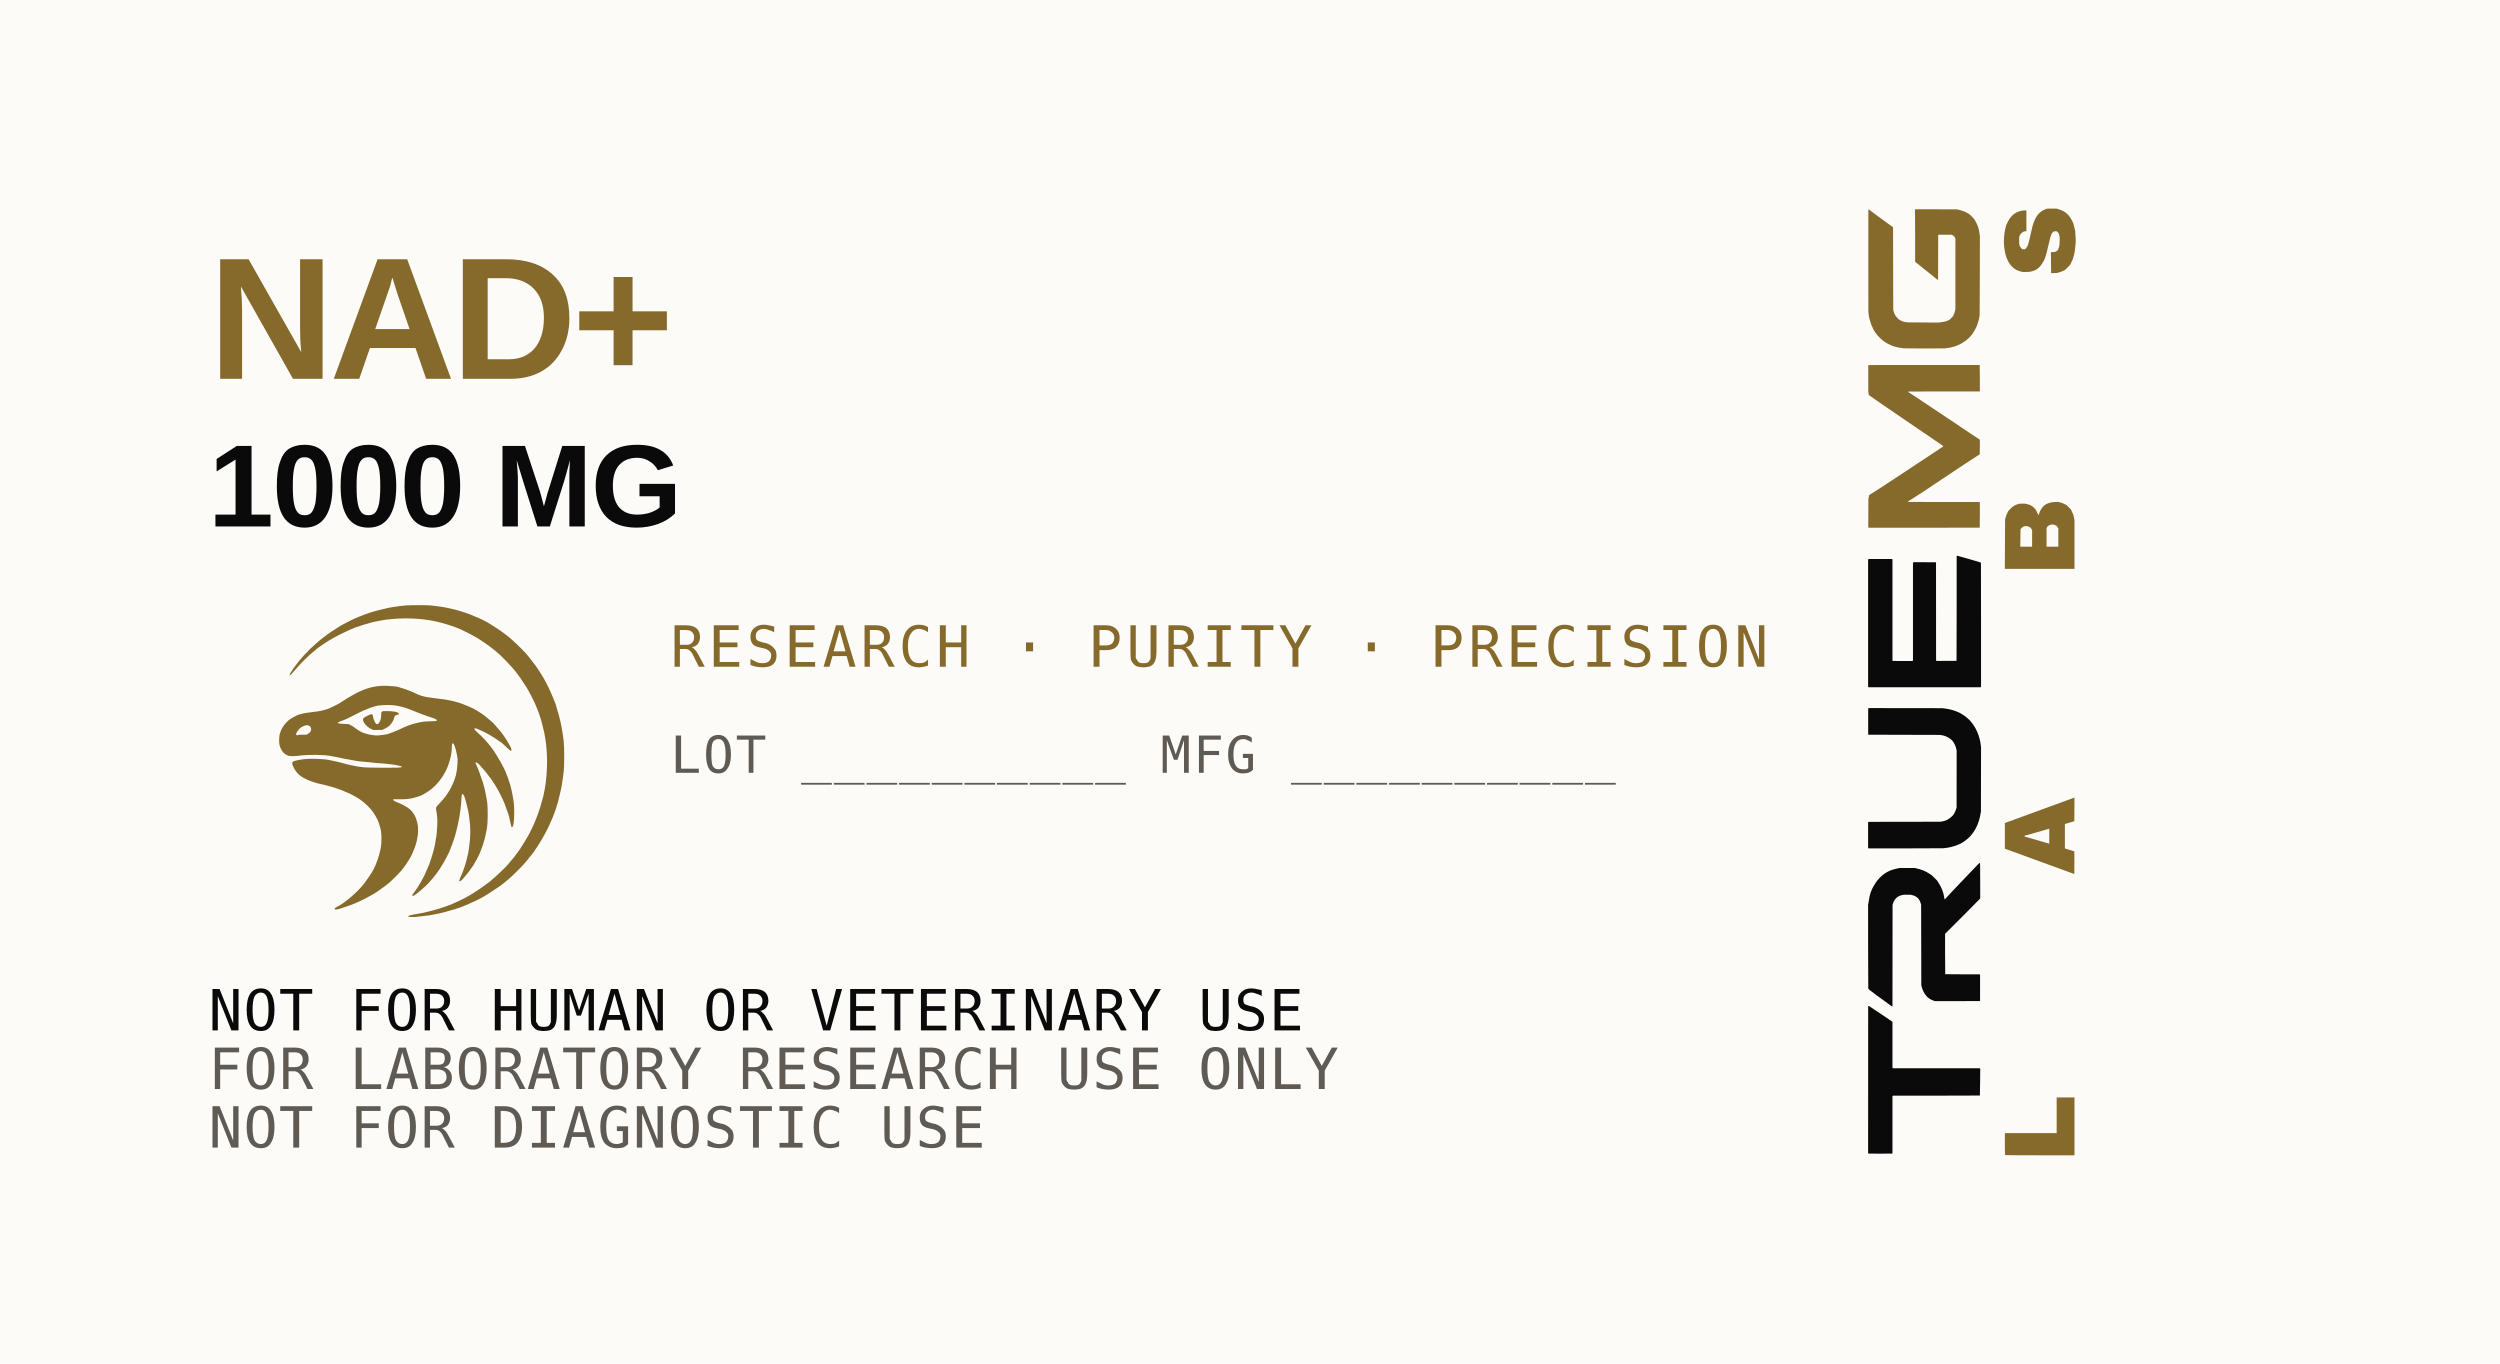
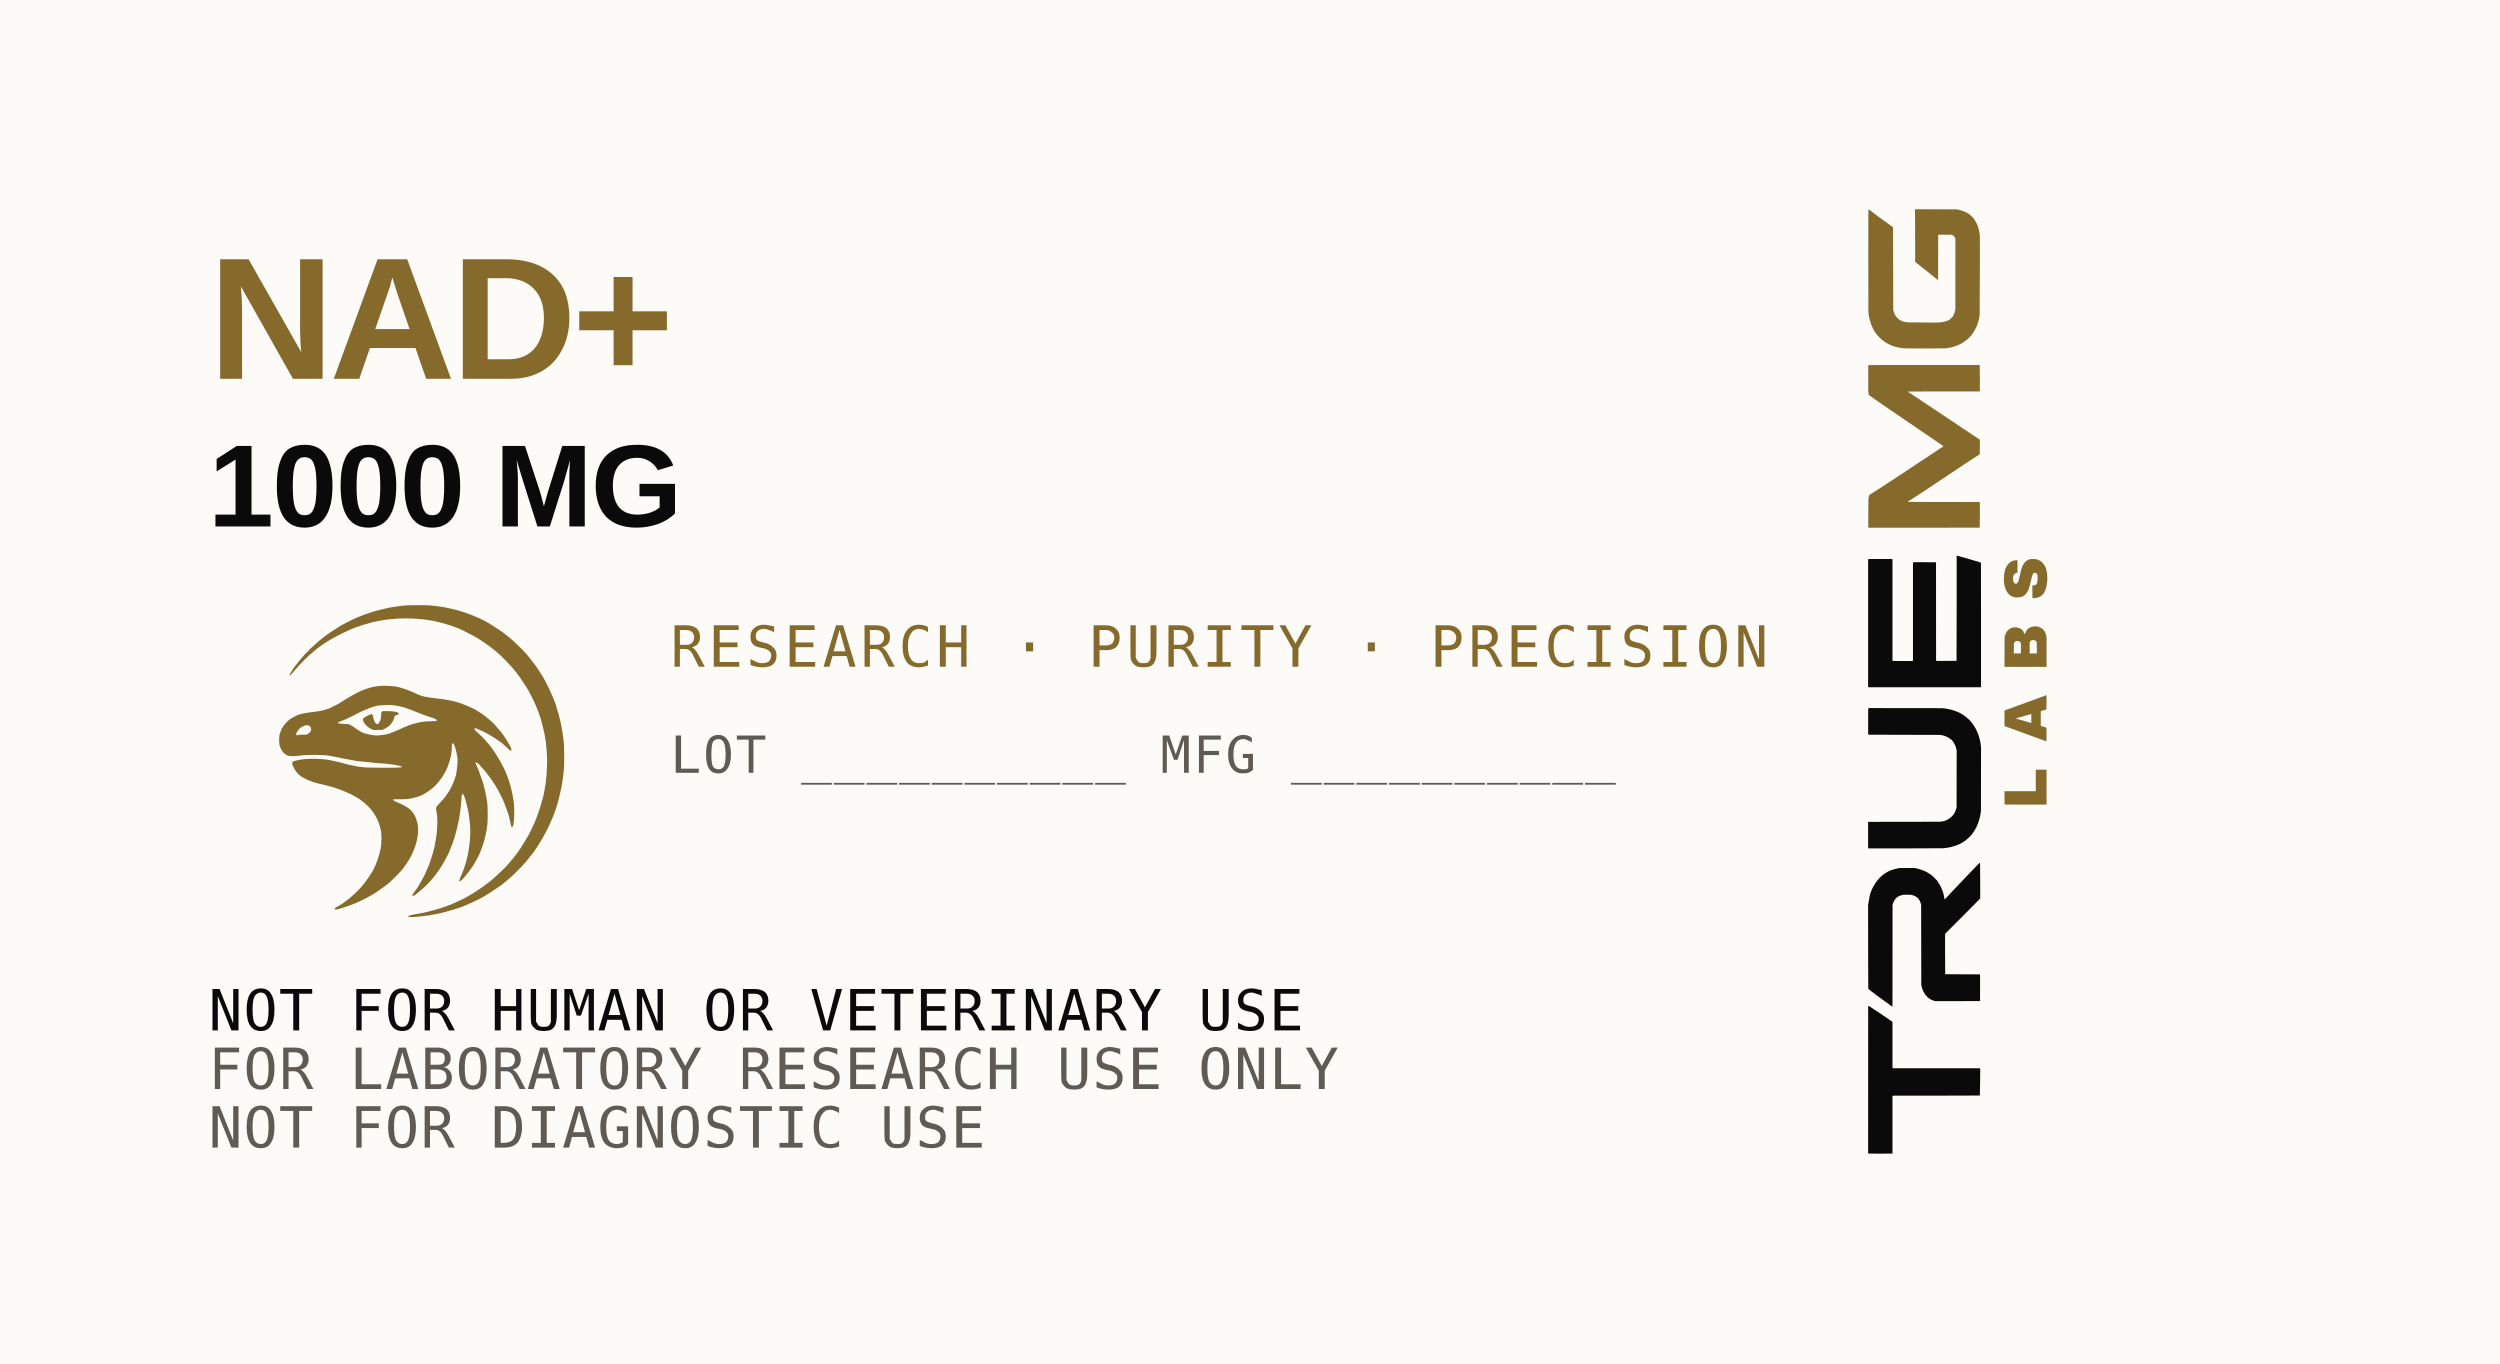
<svg xmlns="http://www.w3.org/2000/svg" width="66.0mm" height="36.0mm" viewBox="0 0 66.0 36.0">
  <rect x="0" y="0" width="66.0" height="36.0" fill="#FCFBF8" />
  <g transform="translate(49.30,30.50) rotate(-90) scale(0.004437)">
    <g transform="translate(0,681) scale(0.025,-0.025)" stroke="none">
      <g fill="#0A0A0B">
        <path d="M465 27020 l-58 -59 -15 -2770 c-8 -1524 0 -2802 18 -2841 l33 -70 6816 0 6815 0 61 -61 61 -61 -3 -10322 c-2 -5867 12 -10336 32 -10355 19 -18 1457 -45 3195 -61 l3160 -28 70 77 70 78 0 10325 0 10325 77 42 78 41 5439 0 5440 0 86 110 c125 160 843 1198 1065 1538 295 455 724 1099 1709 2569 l910 1356 -12 104 -12 103 -17488 9 -17488 9 -59 -58z" />
        <path d="M39653 27037 c-49 -18 -221 -200 -384 -405 -458 -576 -1855 -2468 -2161 -2925 -179 -268 -743 -1037 -1416 -1929 -166 -221 -278 -407 -266 -440 l22 -57 12086 -12 12086 -12 278 -88 c640 -203 1152 -536 1485 -965 307 -395 445 -712 569 -1304 l66 -320 0 -800 0 -800 -66 -300 c-181 -812 -569 -1408 -1152 -1768 -273 -168 -352 -202 -789 -341 l-351 -111 -9580 -21 -9580 -22 -300 -72 c-898 -215 -1753 -647 -2317 -1169 -555 -514 -833 -960 -1109 -1776 l-74 -220 -9 -5315 c-6 -2923 5 -5341 24 -5374 l33 -60 3113 -1 3113 0 48 65 47 66 6 4063 c3 2235 15 4080 27 4100 13 21 2011 36 4813 36 l4790 0 4138 -4134 c2275 -2274 4176 -4155 4224 -4180 l88 -46 3836 0 c2110 0 4003 12 4207 26 l369 26 19 50 c22 57 -449 537 -1427 1453 -693 648 -3219 3069 -3680 3525 -144 143 -513 492 -821 776 -307 284 -765 716 -1018 960 -460 444 -678 647 -1334 1239 l-350 316 13 64 12 65 180 30 c98 16 287 47 419 68 1108 179 2211 624 3280 1324 l560 366 620 626 620 626 263 400 c457 695 732 1203 890 1648 218 612 370 1114 408 1352 14 88 56 250 92 360 l67 200 0 1860 0 1860 -67 280 c-37 154 -105 451 -152 660 -425 1916 -1544 3522 -3281 4711 -1373 939 -2719 1447 -4380 1652 -176 22 -437 66 -580 99 l-260 59 -9960 -6 c-5478 -3 -9999 -20 -10047 -38z" />
        <path d="M73081 27003 l-41 -78 3 -8632 c2 -4748 18 -8831 36 -9073 101 -1383 432 -2698 970 -3860 66 -143 137 -296 156 -340 20 -44 107 -188 194 -320 88 -132 189 -294 225 -360 209 -379 985 -1283 1459 -1702 967 -852 2219 -1538 3517 -1926 650 -194 1101 -302 1480 -354 165 -23 381 -62 480 -87 l180 -46 7678 -14 7679 -14 341 41 c875 105 996 127 1782 328 1078 274 2363 850 3164 1418 90 64 252 177 360 252 187 130 549 429 780 644 172 160 902 995 1009 1154 55 80 204 315 333 521 129 206 275 440 325 520 50 80 106 181 125 225 20 44 83 188 142 320 184 414 294 707 421 1120 67 220 148 481 179 580 32 99 77 306 101 460 24 154 62 337 84 406 22 69 70 384 107 700 l66 574 11 8700 12 8700 -51 100 -50 100 -3067 0 -3067 0 -52 -52 -52 -52 -24 -8508 -24 -8508 -44 -260 c-110 -664 -270 -1122 -588 -1684 -416 -734 -817 -1122 -1520 -1473 -547 -273 -643 -308 -1159 -424 l-449 -100 -6776 10 -6776 11 -200 71 c-110 39 -290 99 -400 133 -249 78 -763 334 -1012 503 -573 388 -1285 1345 -1482 1993 -23 77 -72 239 -109 360 -36 121 -85 364 -108 540 l-41 320 -14 8515 -13 8515 -45 55 -46 55 -3073 0 -3074 0 -42 -77z" />
        <path d="M111470 27037 l-70 -41 0 -13357 0 -13356 77 -42 78 -41 14699 0 c8085 0 14727 11 14761 23 73 29 147 254 589 1797 45 154 107 361 140 460 63 190 147 481 240 830 105 394 171 630 288 1030 333 1138 450 1584 428 1620 l-25 40 -12447 1 c-6847 0 -12469 14 -12496 31 l-47 30 -13 2367 -12 2367 52 52 52 52 11644 8 11643 7 44 44 44 44 13 2601 14 2601 -64 97 -64 98 -11636 0 -11636 0 -65 65 -65 65 9 2319 10 2320 55 55 56 56 12035 0 12036 0 42 77 41 78 0 2733 0 2734 -61 88 -61 87 -15129 1 -15129 0 -70 -41z" />
      </g>
      <g fill="#866A2C">
        <path d="M149428 26991 l-69 -51 0 -13193 c0 -7256 10 -13210 23 -13230 14 -22 1228 -37 3012 -37 l2990 0 48 48 48 48 0 8485 c0 4667 11 8496 24 8510 51 51 137 -27 250 -225 101 -177 300 -490 866 -1360 66 -102 354 -541 640 -976 286 -435 601 -923 700 -1084 99 -162 321 -503 493 -760 172 -256 505 -753 740 -1103 235 -350 445 -663 467 -695 22 -31 510 -762 1084 -1623 574 -861 1170 -1754 1324 -1985 154 -231 405 -609 558 -840 153 -231 503 -754 776 -1163 274 -408 516 -772 538 -808 22 -36 195 -296 384 -577 189 -282 556 -836 816 -1232 1081 -1646 1205 -1838 1541 -2380 75 -121 155 -233 178 -249 22 -17 800 -30 1727 -30 l1686 -1 119 135 c65 75 217 295 338 490 237 384 977 1507 1354 2055 228 331 2457 3644 2617 3889 44 67 699 1051 1456 2187 757 1135 1423 2135 1480 2222 180 274 1884 2825 1961 2936 156 223 1269 1899 1393 2098 72 114 250 393 396 620 l265 412 64 -13 65 -12 10 -8456 10 -8455 45 -54 45 -54 3045 1 c1675 0 3068 15 3097 33 l52 33 3 9997 c2 5498 1 11430 -2 13183 l-5 3187 -64 64 -64 64 -3106 -3 -3106 -4 -378 -57 -379 -56 -90 -91 c-86 -86 -510 -688 -1208 -1715 -174 -255 -384 -561 -468 -680 -84 -119 -276 -396 -427 -616 -151 -220 -458 -665 -682 -990 -1061 -1535 -1504 -2184 -2993 -4392 -102 -151 -291 -424 -420 -606 -395 -558 -1826 -2658 -2692 -3952 -243 -363 -534 -795 -646 -960 -362 -533 -933 -1370 -1216 -1780 -151 -220 -481 -706 -734 -1080 -645 -958 -666 -976 -803 -710 -42 83 -173 285 -290 450 -117 165 -304 439 -414 609 -110 170 -319 485 -464 700 -262 388 -699 1050 -1710 2591 -288 440 -580 881 -649 980 -69 99 -254 378 -411 620 -158 242 -361 548 -451 680 -281 410 -2516 3790 -2639 3990 -64 104 -235 365 -380 580 -145 214 -333 498 -417 630 -84 132 -354 546 -599 920 -245 374 -615 940 -823 1259 -207 318 -435 660 -505 760 -71 99 -211 316 -313 481 -101 165 -291 462 -420 660 -130 198 -296 457 -368 575 -72 117 -167 271 -211 341 -44 69 -139 228 -212 352 -169 288 -192 306 -474 358 -129 23 -333 61 -454 84 l-220 41 -3341 16 -3341 15 -70 -51z" />
        <path d="M200748 27015 c-12 -12 -199 -36 -415 -54 -432 -34 -1041 -135 -1353 -224 -1056 -300 -1666 -529 -2360 -890 -1428 -741 -2792 -2118 -3512 -3547 -409 -812 -663 -1509 -787 -2160 -25 -132 -70 -357 -100 -500 -79 -379 -135 -742 -162 -1060 -43 -494 -55 -9253 -14 -9700 56 -610 149 -1204 259 -1660 102 -419 325 -1132 377 -1200 16 -22 80 -166 140 -320 130 -331 384 -846 530 -1076 305 -481 394 -610 605 -874 491 -615 1084 -1182 1642 -1570 290 -202 1442 -860 1505 -860 28 0 101 -26 164 -59 200 -104 621 -251 1093 -383 253 -70 546 -153 651 -184 105 -31 330 -75 500 -97 170 -23 390 -53 489 -68 99 -14 4347 -33 9440 -40 l9260 -14 540 64 c656 78 1322 222 1791 386 457 161 1227 540 1629 803 397 259 1101 959 1378 1369 420 622 746 1395 972 2303 l125 500 14 4945 15 4946 -71 71 -71 71 -1581 -27 c-870 -14 -3652 -26 -6184 -26 l-4603 0 -358 -430 c-730 -878 -909 -1102 -1673 -2099 -240 -314 -558 -715 -706 -891 -148 -176 -383 -466 -523 -644 -337 -431 -699 -871 -887 -1081 -88 -98 -148 -202 -140 -243 l14 -72 5305 -10 5304 -10 53 -64 53 -63 2 -1507 2 -1506 -91 -224 c-110 -274 -304 -474 -603 -623 l-226 -113 -8400 4 -8400 4 -320 70 c-469 102 -882 246 -1179 409 l-261 145 -360 364 -361 364 -139 260 c-255 475 -361 834 -439 1480 -25 209 -65 499 -88 643 l-43 264 25 3744 25 3744 40 105 c22 58 40 190 41 293 1 337 223 944 505 1380 483 748 1297 1294 2194 1474 l240 48 9794 23 9795 22 117 140 c64 77 166 212 225 299 139 203 491 691 749 1038 529 712 1029 1396 1202 1646 106 153 235 331 287 397 354 447 648 839 1069 1427 120 168 302 408 403 532 l184 226 -13 87 -12 88 -12145 8 c-6680 5 -12155 -1 -12167 -13z" />
      </g>
    </g>
-     <g transform="translate(0,811.8) scale(2.00071)">
+     <g transform="translate(2086.5,811.8) scale(1.209881)">
      <g transform="translate(0,214) scale(0.025,-0.025)" fill="#866A2C" stroke="none">
-         <path d="M108180 8534 c-883 -105 -1223 -191 -1720 -433 -723 -354 -1137 -832 -1320 -1524 l-62 -237 -3 -388 c-4 -854 255 -1416 851 -1840 580 -413 916 -536 2354 -856 1425 -317 1640 -428 1640 -841 l0 -141 -113 -114 -114 -113 -214 -63 -214 -64 -425 0 c-504 0 -844 55 -1052 172 l-152 85 -83 134 -83 134 -20 258 -21 258 -1245 -10 -1244 -11 9 -334 9 -334 66 -266 c36 -146 121 -374 189 -506 l125 -240 281 -282 281 -281 281 -146 c560 -291 1154 -435 2099 -509 l500 -39 606 38 606 39 461 117 462 116 312 163 c696 362 1073 805 1299 1525 l94 299 -2 560 -2 560 -94 240 c-217 556 -654 973 -1318 1259 -413 178 -717 261 -1834 501 -954 205 -1224 295 -1434 476 l-146 126 -4 173 -5 172 146 134 147 134 173 52 173 51 400 1 400 1 151 -53 c299 -106 549 -418 549 -685 l0 -122 1240 0 1240 0 0 232 c0 429 -157 880 -432 1244 -232 306 -531 541 -948 745 l-360 176 -388 100 c-588 151 -1538 223 -2092 157z" />
-         <path d="M27 8413 c-15 -14 -27 -1877 -27 -4140 l0 -4113 3440 0 3440 0 0 1060 0 1060 -2120 0 -2120 0 0 3080 0 3080 -1293 0 c-712 0 -1306 -12 -1320 -27z" />
-         <path d="M36449 8370 c-16 -38 -696 -1897 -1510 -4130 l-1482 -4060 1338 -11 c735 -5 1345 -2 1355 8 10 10 94 267 186 571 l167 552 1453 0 1453 0 166 -560 166 -560 1408 -11 1408 -10 -54 150 c-226 634 -2882 7899 -2925 8001 l-54 130 -1523 0 -1524 0 -28 -70z m1733 -2892 c92 -340 278 -981 413 -1425 135 -444 245 -826 245 -850 l0 -43 -880 0 -880 0 0 35 c0 20 118 428 261 908 144 480 325 1099 402 1375 77 276 150 534 162 574 12 40 41 66 65 58 l43 -14 169 -618z" />
-         <path d="M69760 4303 l0 -4143 2902 0 2901 0 309 62 308 62 334 158 333 158 252 251 251 252 125 248 c69 137 153 351 185 477 l60 229 -1 321 c-1 601 -160 1085 -470 1430 -201 224 -556 447 -848 535 -133 40 -241 82 -241 95 0 12 146 91 325 175 l324 152 189 177 c231 216 381 483 460 821 l61 257 0 322 1 321 -62 239 c-83 323 -270 621 -559 892 l-241 226 -260 128 c-143 71 -368 160 -499 198 l-239 69 -2950 15 -2950 15 0 -4142z m4807 2197 c59 -44 145 -145 190 -225 l83 -146 0 -196 0 -196 -90 -178 -90 -178 -136 -91 -136 -90 -994 0 -994 0 0 702 0 702 1030 -12 1030 -12 107 -80z m151 -3079 c149 -77 276 -287 306 -506 l24 -176 -47 -179 c-53 -196 -161 -336 -329 -424 l-108 -56 -1082 0 -1082 0 0 700 0 700 1102 0 1102 0 114 -59z" />
+         <g transform="translate(0.0,0)">
+           <path d="M27 8413 c-15 -14 -27 -1877 -27 -4140 l0 -4113 3440 0 3440 0 0 1060 0 1060 -2120 0 -2120 0 0 3080 0 3080 -1293 0 c-712 0 -1306 -12 -1320 -27z" />
+         </g>
+         <g transform="translate(-21015.9,0)">
+           <path d="M36449 8370 c-16 -38 -696 -1897 -1510 -4130 l-1482 -4060 1338 -11 c735 -5 1345 -2 1355 8 10 10 94 267 186 571 l167 552 1453 0 1453 0 166 -560 166 -560 1408 -11 1408 -10 -54 150 c-226 634 -2882 7899 -2925 8001 l-54 130 -1523 0 -1524 0 -28 -70z m1733 -2892 c92 -340 278 -981 413 -1425 135 -444 245 -826 245 -850 l0 -43 -880 0 -880 0 0 35 c0 20 118 428 261 908 144 480 325 1099 402 1375 77 276 150 534 162 574 12 40 41 66 65 58 l43 -14 169 -618z" />
+         </g>
+         <g transform="translate(-42657.8,0)">
+           <path d="M69760 4303 l0 -4143 2902 0 2901 0 309 62 308 62 334 158 333 158 252 251 251 252 125 248 c69 137 153 351 185 477 l60 229 -1 321 c-1 601 -160 1085 -470 1430 -201 224 -556 447 -848 535 -133 40 -241 82 -241 95 0 12 146 91 325 175 l324 152 189 177 c231 216 381 483 460 821 l61 257 0 322 1 321 -62 239 c-83 323 -270 621 -559 892 l-241 226 -260 128 c-143 71 -368 160 -499 198 l-239 69 -2950 15 -2950 15 0 -4142z m4807 2197 c59 -44 145 -145 190 -225 l83 -146 0 -196 0 -196 -90 -178 -90 -178 -136 -91 -136 -90 -994 0 -994 0 0 702 0 702 1030 -12 1030 -12 107 -80z m151 -3079 c149 -77 276 -287 306 -506 l24 -176 -47 -179 c-53 -196 -161 -336 -329 -424 l-108 -56 -1082 0 -1082 0 0 700 0 700 1102 0 1102 0 114 -59z" />
+         </g>
+         <g transform="translate(-64316.7,0)">
+           <path d="M108180 8534 c-883 -105 -1223 -191 -1720 -433 -723 -354 -1137 -832 -1320 -1524 l-62 -237 -3 -388 c-4 -854 255 -1416 851 -1840 580 -413 916 -536 2354 -856 1425 -317 1640 -428 1640 -841 l0 -141 -113 -114 -114 -113 -214 -63 -214 -64 -425 0 c-504 0 -844 55 -1052 172 l-152 85 -83 134 -83 134 -20 258 -21 258 -1245 -10 -1244 -11 9 -334 9 -334 66 -266 c36 -146 121 -374 189 -506 l125 -240 281 -282 281 -281 281 -146 c560 -291 1154 -435 2099 -509 l500 -39 606 38 606 39 461 117 462 116 312 163 c696 362 1073 805 1299 1525 l94 299 -2 560 -2 560 -94 240 c-217 556 -654 973 -1318 1259 -413 178 -717 261 -1834 501 -954 205 -1224 295 -1434 476 l-146 126 -4 173 -5 172 146 134 147 134 173 52 173 51 400 1 400 1 151 -53 c299 -106 549 -418 549 -685 l0 -122 1240 0 1240 0 0 232 c0 429 -157 880 -432 1244 -232 306 -531 541 -948 745 l-360 176 -388 100 c-588 151 -1538 223 -2092 157z" />
+         </g>
      </g>
    </g>
  </g>
  <text x="5.5" y="10.00" font-family="Archivo Black, Archivo, Helvetica Neue, Arial, sans-serif" font-weight="900" font-size="4.60" letter-spacing="-0.12" fill="#866A2C">NAD+</text>
  <text x="5.5" y="13.90" font-family="Archivo Black, Archivo, Helvetica Neue, Arial, sans-serif" font-weight="900" font-size="3.10" letter-spacing="-0.04" fill="#0A0A0B">1000 MG</text>
  <g transform="translate(5.500,14.600) scale(0.006875)">
    <g transform="translate(0,1600) scale(0.025,-0.025)" fill="#866A2C" stroke="none">
      <path d="M30400 55957 c-297 -16 -720 -59 -940 -94 -220 -35 -598 -91 -840 -124 -768 -105 -982 -149 -2060 -419 -187 -47 -520 -130 -740 -184 -821 -204 -2477 -801 -3440 -1242 -528 -241 -1624 -809 -2100 -1086 -590 -345 -2063 -1335 -2434 -1636 -184 -150 -429 -344 -546 -432 -225 -171 -418 -340 -1592 -1400 -171 -154 -354 -346 -408 -427 -53 -81 -151 -178 -217 -217 -65 -39 -332 -323 -591 -631 -260 -307 -536 -632 -615 -722 -79 -90 -204 -252 -278 -361 -74 -110 -192 -263 -262 -340 -114 -126 -263 -343 -696 -1013 -216 -334 -206 -561 14 -319 54 61 220 236 368 390 148 154 351 382 453 506 583 717 1913 2044 2524 2520 187 146 376 305 420 354 124 139 986 773 1403 1033 152 95 430 269 617 387 719 454 2073 1166 2860 1505 308 133 603 269 657 303 136 88 871 359 1323 488 209 60 422 131 472 159 51 28 280 93 509 144 229 52 529 139 668 194 138 54 485 138 771 186 286 48 664 121 840 162 176 41 500 94 720 119 220 24 553 61 740 82 1195 135 2877 157 4140 55 2107 -171 3829 -563 6000 -1368 547 -203 1543 -682 2440 -1172 805 -441 925 -512 1273 -757 172 -121 406 -279 520 -351 314 -199 918 -640 1261 -920 168 -138 414 -333 546 -433 671 -512 2476 -2380 3072 -3178 171 -230 399 -535 507 -678 203 -270 597 -862 1144 -1720 301 -472 1075 -1973 1331 -2582 244 -582 288 -689 440 -1078 157 -402 526 -1548 526 -1634 0 -25 63 -271 139 -546 425 -1525 659 -3281 692 -5200 24 -1413 -143 -3550 -352 -4500 -43 -198 -116 -563 -160 -812 -45 -249 -115 -537 -156 -640 -40 -103 -95 -296 -122 -428 -70 -351 -400 -1420 -556 -1800 -45 -110 -126 -335 -179 -500 -303 -935 -1266 -2951 -1690 -3540 -48 -66 -136 -217 -195 -335 -59 -118 -223 -384 -363 -590 -141 -206 -291 -442 -333 -525 -80 -157 -865 -1223 -1119 -1521 -80 -93 -265 -302 -411 -463 -146 -160 -293 -345 -327 -409 -114 -218 -2195 -2185 -2830 -2676 -482 -373 -1297 -962 -1638 -1185 -187 -123 -392 -257 -455 -299 -933 -620 -1772 -1089 -2765 -1547 -1211 -558 -1273 -583 -2220 -892 -165 -54 -462 -153 -659 -220 -404 -137 -1597 -460 -1841 -499 -88 -14 -268 -60 -400 -101 -132 -42 -497 -113 -811 -159 -315 -46 -711 -117 -880 -159 -170 -41 -410 -95 -534 -119 -231 -46 -397 -133 -347 -183 95 -94 798 -124 1312 -56 165 22 480 57 700 78 872 82 1752 214 2260 340 209 52 470 107 580 122 229 33 1212 293 1670 443 170 56 494 152 720 213 225 62 554 167 730 234 812 310 1131 440 1222 499 54 35 216 108 361 162 314 117 1446 662 1757 846 121 71 355 207 520 301 366 210 1934 1241 2396 1576 184 134 481 371 660 526 178 155 414 350 524 433 303 227 1686 1577 2220 2165 530 584 702 788 1026 1220 124 165 288 365 363 445 76 80 195 237 265 348 69 111 214 324 322 474 107 150 267 390 356 533 591 958 912 1505 1022 1741 70 149 190 374 268 501 77 128 192 355 255 505 63 150 272 615 464 1033 191 418 388 895 437 1060 48 165 128 376 176 469 47 93 114 299 147 457 34 159 105 389 159 511 54 123 134 394 178 603 44 209 133 578 197 820 205 766 368 1607 466 2396 53 420 127 980 164 1244 103 719 104 3773 2 4678 -40 351 -80 651 -89 666 -10 15 -53 304 -97 642 -44 338 -123 794 -176 1014 -53 220 -110 499 -126 620 -35 263 -450 1784 -595 2180 -56 154 -103 326 -103 383 -1 57 -46 192 -102 300 -55 108 -130 296 -165 417 -36 121 -106 301 -157 400 -51 99 -137 297 -190 440 -127 339 -665 1495 -792 1700 -54 88 -134 241 -177 340 -180 415 -1143 1960 -1598 2567 -399 531 -784 1023 -1271 1625 -285 353 -1603 1669 -2131 2128 -215 187 -483 422 -594 522 -112 101 -303 252 -424 337 -121 85 -274 203 -340 262 -268 241 -2259 1538 -2760 1799 -154 81 -352 185 -440 232 -251 134 -937 448 -980 448 -21 0 -151 53 -289 119 -523 248 -1616 649 -2243 823 -194 54 -383 113 -420 133 -38 19 -212 65 -388 103 -176 37 -574 130 -885 205 -311 75 -689 154 -840 175 -151 22 -572 84 -935 139 -363 54 -912 118 -1220 141 -624 46 -2827 46 -3660 -1z" />
      <path d="M26520 43595 c-1503 -101 -2804 -534 -4460 -1485 -714 -409 -983 -571 -1100 -661 -55 -43 -163 -110 -240 -149 -77 -40 -201 -119 -276 -176 -252 -192 -912 -540 -1832 -966 -362 -168 -1371 -434 -1832 -483 -220 -24 -849 -105 -1397 -181 -1084 -151 -1615 -302 -2108 -598 -124 -75 -244 -136 -267 -136 -23 0 -123 -62 -222 -138 -99 -75 -243 -170 -319 -210 -194 -101 -835 -791 -958 -1032 -57 -110 -148 -261 -204 -335 -55 -74 -113 -191 -127 -260 -15 -69 -77 -242 -139 -385 -93 -215 -119 -350 -150 -780 -62 -878 26 -1314 388 -1935 234 -401 636 -717 1052 -828 273 -73 1001 -73 1501 0 1439 208 4011 182 5050 -52 99 -22 459 -87 800 -145 341 -57 728 -138 860 -179 132 -41 510 -114 840 -162 330 -47 780 -129 1000 -181 220 -51 607 -113 860 -136 253 -24 865 -80 1360 -124 495 -45 981 -98 1080 -118 99 -20 306 -37 460 -38 354 -3 1780 -140 2269 -220 561 -91 1231 -246 1282 -297 107 -107 -50 -145 -708 -168 -1005 -37 -4364 -9 -5019 41 -919 71 -2277 343 -3524 706 -295 86 -642 164 -1920 435 -801 170 -2892 235 -3833 119 -689 -85 -1433 -246 -1627 -352 -142 -77 -161 -105 -172 -254 -7 -100 14 -219 54 -296 36 -70 115 -247 175 -392 132 -321 525 -849 832 -1119 668 -585 2172 -1205 3551 -1464 184 -34 412 -90 507 -124 95 -34 263 -78 373 -99 481 -89 2334 -717 2607 -883 70 -43 250 -120 400 -172 244 -83 464 -195 1313 -665 764 -423 1614 -1125 2248 -1858 531 -613 1106 -1620 1268 -2220 39 -143 124 -429 189 -636 240 -761 257 -2233 37 -3317 -217 -1075 -632 -2255 -1116 -3173 -229 -434 -819 -1321 -1340 -2014 -1001 -1331 -3082 -3113 -4317 -3698 -201 -95 -291 -207 -251 -311 40 -104 505 -42 935 126 201 79 390 143 420 143 30 0 161 38 291 85 130 47 425 153 656 235 1057 378 1752 700 3120 1446 773 421 1073 619 2200 1450 708 522 898 688 1617 1407 888 889 1167 1215 1709 1992 459 658 952 1543 1074 1925 28 88 87 232 131 320 162 320 426 1184 487 1588 34 226 81 482 105 568 24 86 47 446 51 800 5 574 -6 700 -108 1164 -196 892 -591 1610 -1163 2111 -348 305 -1330 854 -1763 986 -288 88 -828 392 -822 463 7 83 242 104 886 80 867 -32 1816 58 2336 222 198 62 469 141 603 175 749 190 2014 1010 2759 1788 834 871 1481 1889 1872 2948 371 1003 586 2015 587 2767 0 510 43 700 159 700 169 0 460 -829 623 -1780 l107 -620 -22 -660 c-20 -592 -86 -1119 -231 -1831 -41 -202 -387 -1161 -474 -1316 -22 -40 -93 -192 -157 -337 -367 -838 -1079 -1848 -1882 -2673 -599 -615 -608 -633 -509 -1135 146 -744 192 -1447 147 -2272 -48 -871 -109 -1582 -139 -1632 -12 -18 -67 -361 -124 -762 -56 -401 -146 -867 -198 -1036 -53 -168 -107 -378 -122 -466 -14 -88 -78 -322 -141 -520 -64 -198 -160 -504 -214 -680 -152 -499 -411 -1216 -459 -1274 -24 -29 -90 -177 -147 -329 -57 -152 -145 -349 -195 -437 -51 -88 -122 -250 -158 -360 -36 -110 -119 -281 -185 -380 -66 -99 -120 -197 -120 -218 0 -20 -72 -160 -160 -310 -88 -149 -235 -402 -327 -562 -315 -549 -487 -810 -761 -1157 -516 -654 -501 -911 32 -556 404 269 1699 1403 2036 1782 132 149 367 412 523 584 778 860 1696 2237 2305 3457 131 264 289 579 351 700 62 121 141 322 177 448 36 125 128 358 204 519 77 160 140 315 140 345 0 29 52 183 115 341 392 980 975 3467 1107 4727 32 308 86 767 118 1020 33 253 61 649 62 880 5 962 253 961 558 -3 94 -296 211 -735 261 -977 49 -242 135 -611 191 -820 55 -209 121 -587 145 -840 25 -253 62 -559 82 -680 172 -1013 156 -2619 -38 -3940 -42 -286 -88 -619 -102 -740 -14 -121 -76 -427 -137 -680 -61 -253 -150 -622 -197 -820 -127 -538 -590 -1900 -721 -2122 -39 -66 -146 -312 -238 -546 -153 -393 -176 -552 -79 -552 54 0 393 237 393 275 0 17 149 195 331 395 955 1050 1835 2420 2383 3710 337 792 716 1965 832 2574 36 190 109 535 161 766 162 707 225 1653 199 3000 -22 1204 -30 1285 -245 2420 -174 915 -259 1298 -325 1453 -34 81 -78 246 -98 366 -20 121 -90 346 -154 500 -65 155 -172 452 -238 661 -219 697 -371 1096 -590 1549 -225 468 -255 587 -158 625 60 23 542 -311 542 -375 0 -18 167 -210 371 -426 204 -216 424 -465 490 -553 65 -88 227 -295 361 -460 806 -1000 1475 -2061 2055 -3260 159 -330 307 -633 329 -674 87 -161 473 -1149 536 -1371 37 -129 117 -352 179 -495 130 -300 330 -1063 443 -1694 78 -431 162 -666 238 -666 74 0 192 250 233 495 136 809 151 2549 29 3405 -164 1155 -478 2567 -677 3046 -53 129 -120 333 -147 454 -28 121 -91 301 -140 400 -49 99 -112 252 -139 340 -263 842 -1447 2937 -2313 4092 -647 863 -1321 1593 -2113 2292 -380 335 -559 564 -507 649 35 57 368 -4 513 -94 72 -44 234 -116 359 -159 125 -43 285 -113 354 -156 69 -43 225 -117 346 -164 193 -76 779 -416 1600 -929 143 -89 368 -246 500 -349 132 -103 324 -236 427 -295 103 -59 226 -156 273 -217 47 -60 209 -209 361 -330 151 -121 341 -298 423 -393 147 -172 412 -367 500 -367 65 0 11 374 -86 593 -41 95 -200 374 -352 620 -152 246 -308 510 -346 587 -75 150 -584 868 -818 1153 -619 756 -1136 1324 -1463 1607 -910 786 -1306 1090 -1806 1385 -172 102 -385 235 -473 295 -208 143 -717 397 -1153 577 -191 79 -504 209 -697 289 -192 80 -485 187 -650 238 -165 50 -453 139 -640 196 -545 168 -1843 407 -2580 476 -374 34 -869 97 -1100 139 -231 41 -582 94 -780 116 -361 41 -1191 293 -1520 460 -595 303 -1597 706 -2220 892 -828 248 -1011 292 -1227 295 -114 1 -339 19 -500 39 -451 57 -1085 72 -1593 38z m1750 -2955 c603 -47 1755 -303 2219 -493 182 -75 385 -148 451 -164 66 -15 237 -80 380 -143 809 -358 2387 -945 3079 -1146 331 -96 539 -198 665 -324 l62 -61 -65 -65 c-53 -53 -213 -68 -952 -89 -973 -28 -1196 -54 -1970 -230 -915 -207 -1807 -533 -2759 -1007 -349 -173 -1455 -617 -1800 -722 -198 -60 -1095 -189 -1477 -212 -768 -46 -2093 236 -2671 568 -510 292 -675 400 -952 621 -165 132 -444 309 -620 393 l-320 152 -722 36 c-406 19 -761 55 -810 82 -106 56 -115 157 -18 191 39 13 178 68 310 123 132 55 384 151 560 213 176 62 653 285 1060 495 407 211 947 483 1200 605 253 122 559 273 680 335 121 62 328 144 460 181 132 37 313 110 402 161 90 52 307 131 483 176 176 45 382 108 458 139 375 156 1784 254 2667 185z m-12741 -3188 c84 -49 157 -141 206 -259 153 -369 -11 -726 -452 -985 l-183 -108 -600 0 c-407 0 -628 -16 -687 -50 -118 -67 -232 -63 -294 11 -172 208 461 1091 900 1255 118 44 284 119 368 165 187 103 540 89 742 -29z" />
      <path d="M26687 39620 l-119 -100 -18 -470 c-17 -409 -36 -512 -147 -790 -197 -494 -466 -674 -672 -450 -159 174 -361 642 -408 950 -51 326 -114 458 -237 490 -131 34 -1056 -420 -1251 -615 -316 -316 318 -1235 1125 -1629 l379 -186 681 3 680 2 425 205 c315 151 495 269 691 452 333 312 649 831 725 1190 68 324 93 351 426 450 314 94 364 159 230 301 -178 190 -840 297 -1832 297 l-559 0 -119 -100z" />
    </g>
  </g>
  <text x="17.70" y="17.60" font-family="IBM Plex Mono, SF Mono, Menlo, monospace" font-size="1.50" letter-spacing="0.1" fill="#866A2C">RESEARCH · PURITY · PRECISION</text>
  <text x="17.70" y="20.40" font-family="IBM Plex Mono, SF Mono, Menlo, monospace" font-size="1.35" letter-spacing="0.05" fill="#5F5B54">LOT __________  MFG __________</text>
  <text x="5.5" y="27.20" font-family="IBM Plex Mono, SF Mono, Menlo, monospace" font-size="1.50" letter-spacing="0.03" fill="#0A0A0B">NOT FOR HUMAN OR VETERINARY USE</text>
  <text x="5.5" y="28.75" font-family="IBM Plex Mono, SF Mono, Menlo, monospace" font-size="1.50" letter-spacing="0.03" fill="#5F5B54">FOR LABORATORY RESEARCH USE ONLY</text>
  <text x="5.5" y="30.30" font-family="IBM Plex Mono, SF Mono, Menlo, monospace" font-size="1.50" letter-spacing="0.03" fill="#5F5B54">NOT FOR DIAGNOSTIC USE</text>
</svg>
